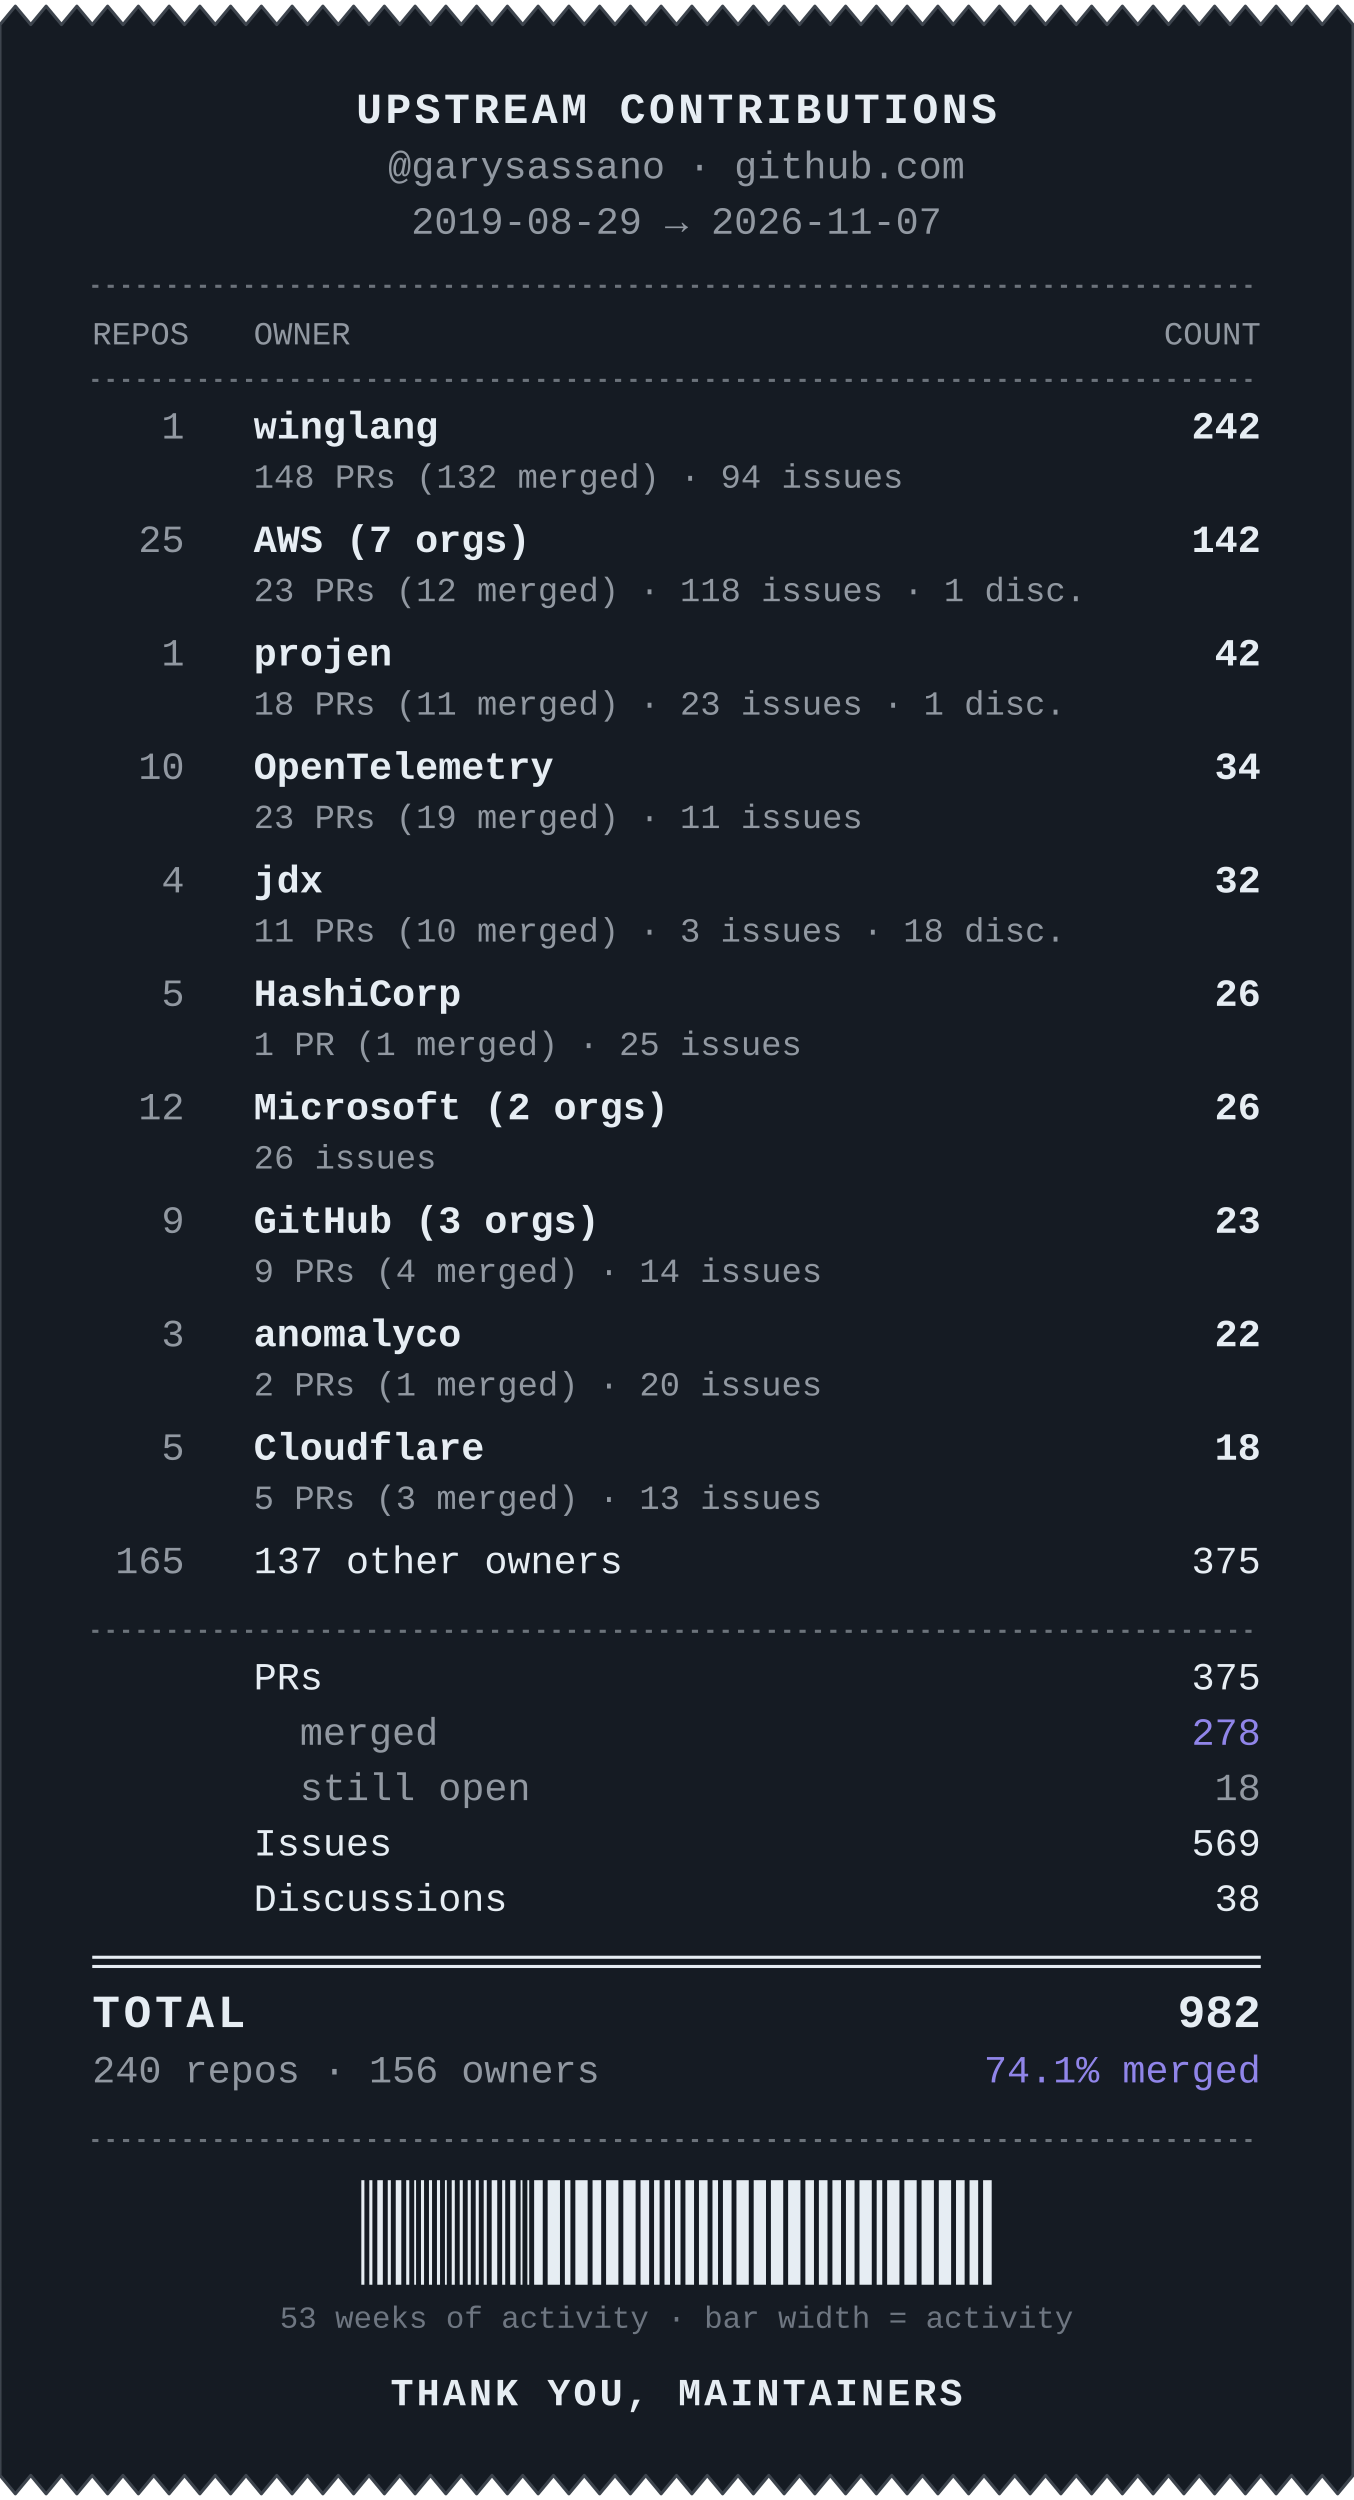
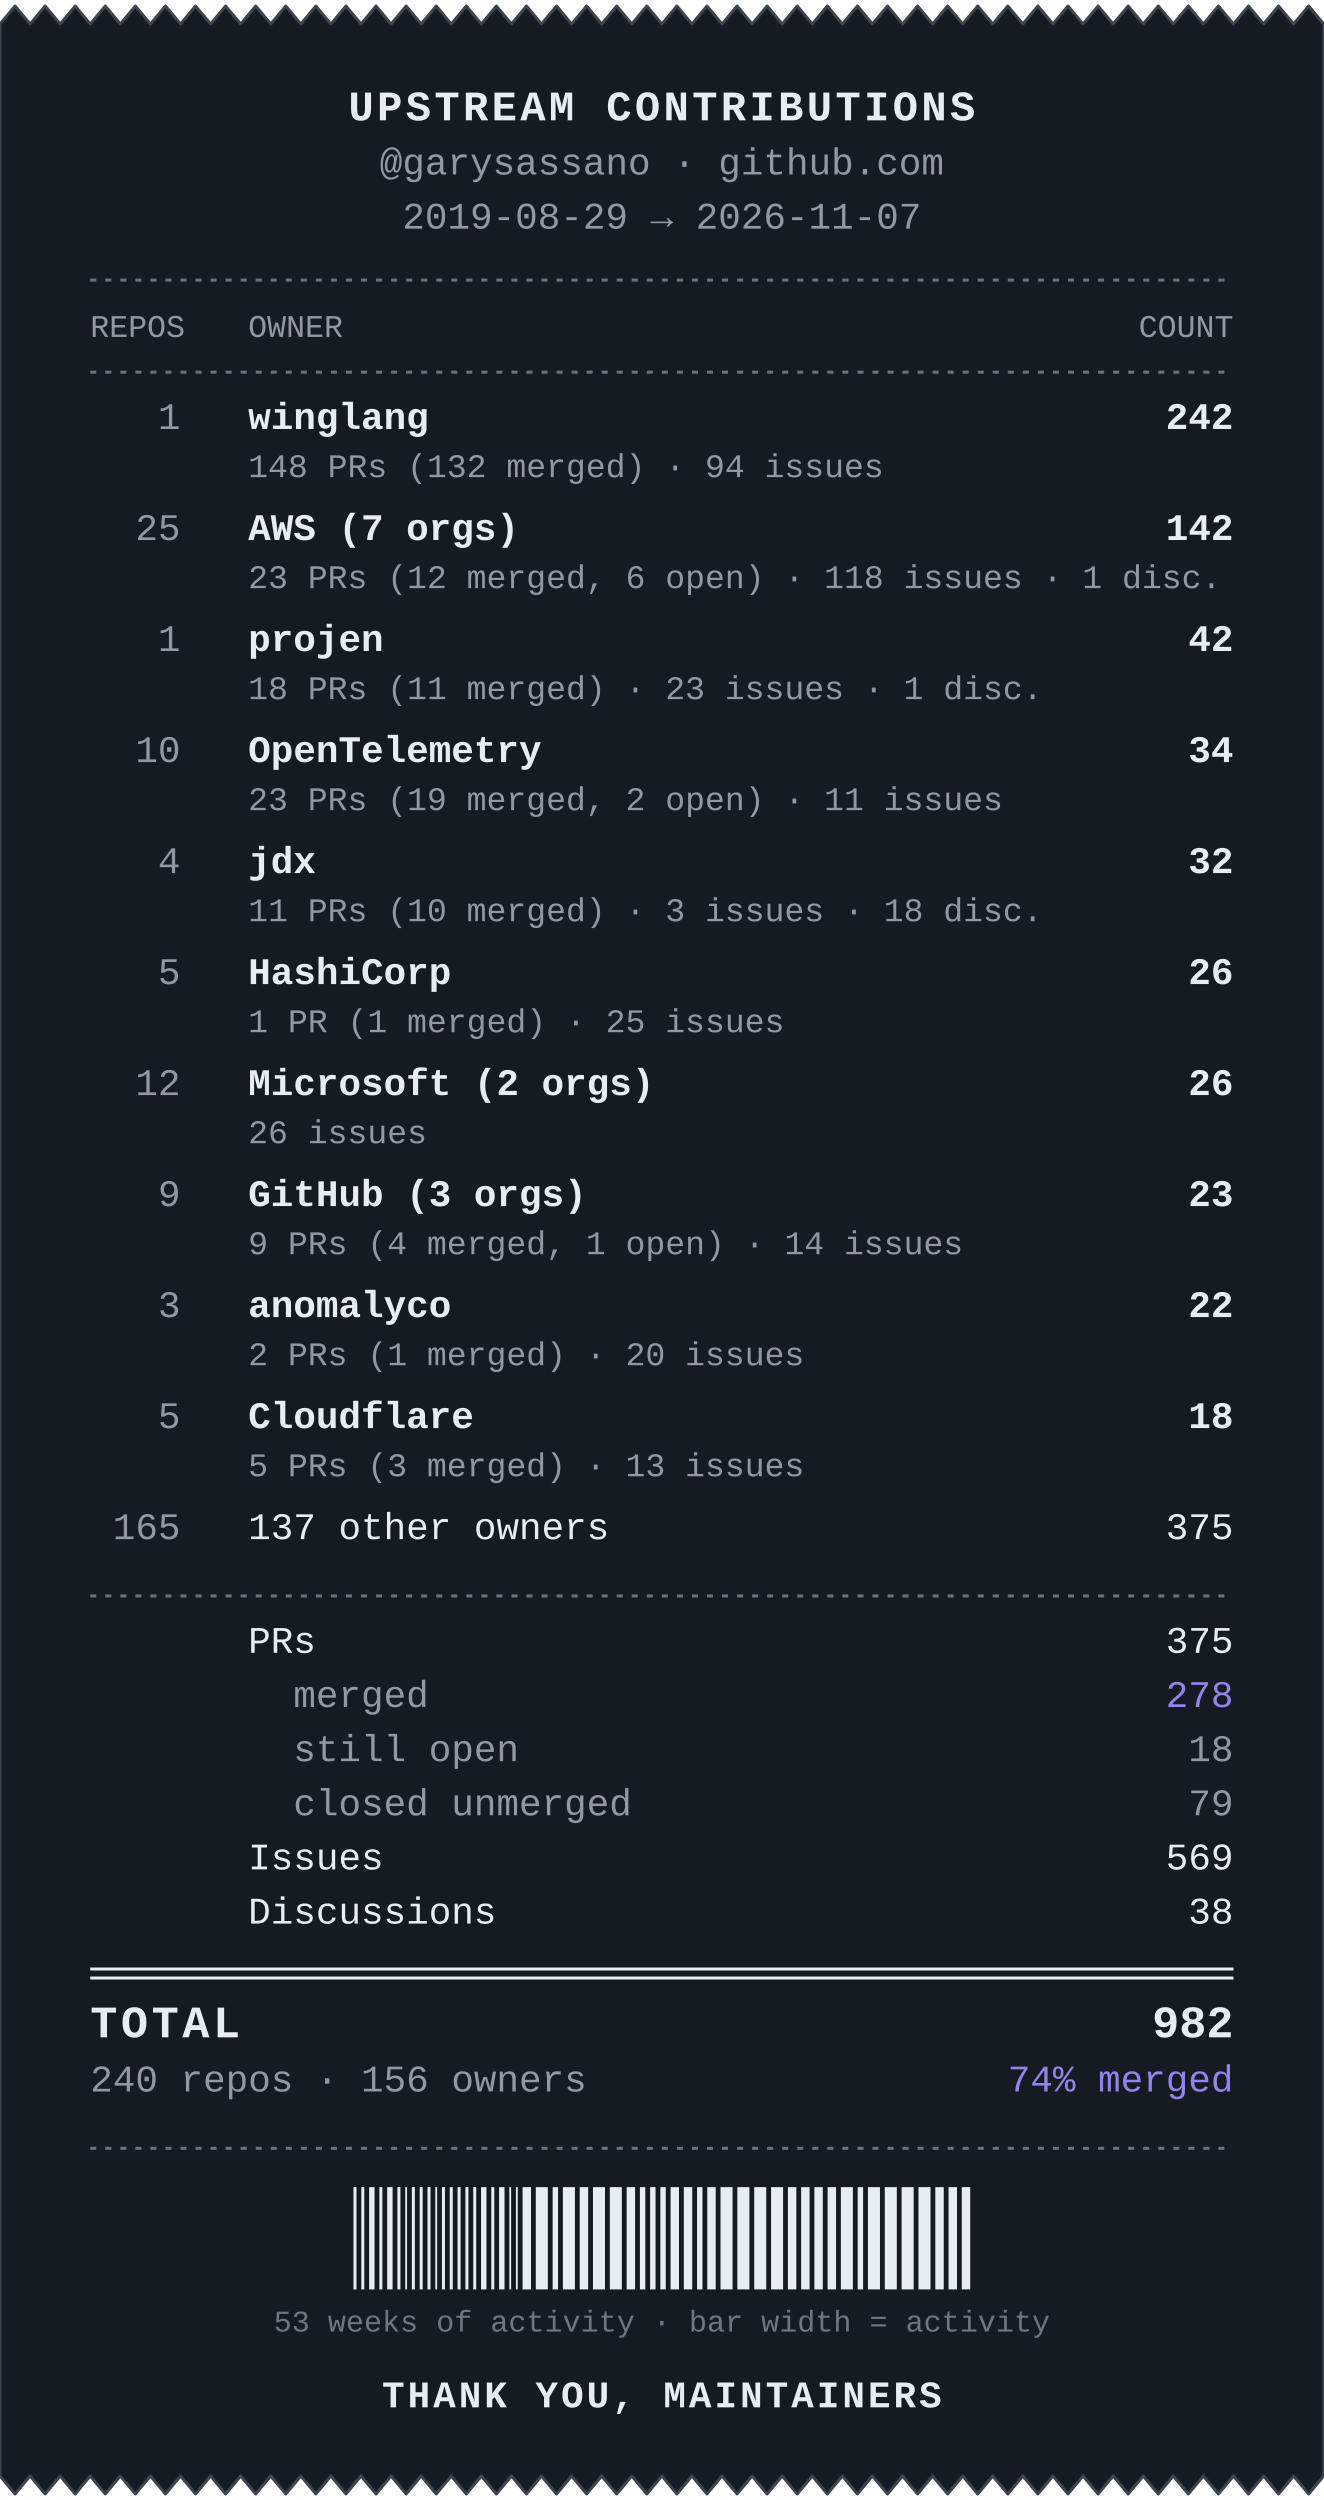
- <svg xmlns="http://www.w3.org/2000/svg" width="440" height="813" viewBox="0 0 440 813" role="img" aria-label="Upstream receipt: 982 contributions, 375 PRs, 278 merged">
+ <svg xmlns="http://www.w3.org/2000/svg" width="440" height="831" viewBox="0 0 440 831" role="img" aria-label="Upstream receipt: 982 contributions, 375 PRs, 278 merged">
  <style>
.s{font-family:-apple-system,BlinkMacSystemFont,'Segoe UI','Noto Sans',Helvetica,Arial,sans-serif}.m{font-family:ui-monospace,SFMono-Regular,'SF Mono',Menlo,Consolas,'Liberation Mono',monospace}
.t{fill:#e6edf3}.mu{fill:#9198a1}.f{fill:#6e7681}.pu{fill:#9085e9}.gr{fill:#3fb950}.ad{fill:#3fb950}.de{fill:#f85149}.ac{fill:#4493f8}
.b{font-weight:600}.n{font-variant-numeric:tabular-nums}.cap{letter-spacing:.08em}
.e{text-anchor:end}.c{text-anchor:middle}</style>
-   <path d="M0 8 L5 2 L10 8 L15 2 L20 8 L25 2 L30 8 L35 2 L40 8 L45 2 L50 8 L55 2 L60 8 L65 2 L70 8 L75 2 L80 8 L85 2 L90 8 L95 2 L100 8 L105 2 L110 8 L115 2 L120 8 L125 2 L130 8 L135 2 L140 8 L145 2 L150 8 L155 2 L160 8 L165 2 L170 8 L175 2 L180 8 L185 2 L190 8 L195 2 L200 8 L205 2 L210 8 L215 2 L220 8 L225 2 L230 8 L235 2 L240 8 L245 2 L250 8 L255 2 L260 8 L265 2 L270 8 L275 2 L280 8 L285 2 L290 8 L295 2 L300 8 L305 2 L310 8 L315 2 L320 8 L325 2 L330 8 L335 2 L340 8 L345 2 L350 8 L355 2 L360 8 L365 2 L370 8 L375 2 L380 8 L385 2 L390 8 L395 2 L400 8 L405 2 L410 8 L415 2 L420 8 L425 2 L430 8 L435 2 L440 8 L440 805 L435 811 L430 805 L425 811 L420 805 L415 811 L410 805 L405 811 L400 805 L395 811 L390 805 L385 811 L380 805 L375 811 L370 805 L365 811 L360 805 L355 811 L350 805 L345 811 L340 805 L335 811 L330 805 L325 811 L320 805 L315 811 L310 805 L305 811 L300 805 L295 811 L290 805 L285 811 L280 805 L275 811 L270 805 L265 811 L260 805 L255 811 L250 805 L245 811 L240 805 L235 811 L230 805 L225 811 L220 805 L215 811 L210 805 L205 811 L200 805 L195 811 L190 805 L185 811 L180 805 L175 811 L170 805 L165 811 L160 805 L155 811 L150 805 L145 811 L140 805 L135 811 L130 805 L125 811 L120 805 L115 811 L110 805 L105 811 L100 805 L95 811 L90 805 L85 811 L80 805 L75 811 L70 805 L65 811 L60 805 L55 811 L50 805 L45 811 L40 805 L35 811 L30 805 L25 811 L20 805 L15 811 L10 805 L5 811 L0 805 Z" fill="#151b23" stroke="#3d444d" stroke-linejoin="round" />
+   <path d="M0 8 L5 2 L10 8 L15 2 L20 8 L25 2 L30 8 L35 2 L40 8 L45 2 L50 8 L55 2 L60 8 L65 2 L70 8 L75 2 L80 8 L85 2 L90 8 L95 2 L100 8 L105 2 L110 8 L115 2 L120 8 L125 2 L130 8 L135 2 L140 8 L145 2 L150 8 L155 2 L160 8 L165 2 L170 8 L175 2 L180 8 L185 2 L190 8 L195 2 L200 8 L205 2 L210 8 L215 2 L220 8 L225 2 L230 8 L235 2 L240 8 L245 2 L250 8 L255 2 L260 8 L265 2 L270 8 L275 2 L280 8 L285 2 L290 8 L295 2 L300 8 L305 2 L310 8 L315 2 L320 8 L325 2 L330 8 L335 2 L340 8 L345 2 L350 8 L355 2 L360 8 L365 2 L370 8 L375 2 L380 8 L385 2 L390 8 L395 2 L400 8 L405 2 L410 8 L415 2 L420 8 L425 2 L430 8 L435 2 L440 8 L440 823 L435 829 L430 823 L425 829 L420 823 L415 829 L410 823 L405 829 L400 823 L395 829 L390 823 L385 829 L380 823 L375 829 L370 823 L365 829 L360 823 L355 829 L350 823 L345 829 L340 823 L335 829 L330 823 L325 829 L320 823 L315 829 L310 823 L305 829 L300 823 L295 829 L290 823 L285 829 L280 823 L275 829 L270 823 L265 829 L260 823 L255 829 L250 823 L245 829 L240 823 L235 829 L230 823 L225 829 L220 823 L215 829 L210 823 L205 829 L200 823 L195 829 L190 823 L185 829 L180 823 L175 829 L170 823 L165 829 L160 823 L155 829 L150 823 L145 829 L140 823 L135 829 L130 823 L125 829 L120 823 L115 829 L110 823 L105 829 L100 823 L95 829 L90 823 L85 829 L80 823 L75 829 L70 823 L65 829 L60 823 L55 829 L50 823 L45 829 L40 823 L35 829 L30 823 L25 829 L20 823 L15 829 L10 823 L5 829 L0 823 Z" fill="#151b23" stroke="#3d444d" stroke-linejoin="round" />
  <text x="220" y="40" class="m b t c cap" font-size="14">UPSTREAM CONTRIBUTIONS</text>
  <text x="220" y="58" class="m mu c" font-size="12.5">@garysassano · github.com</text>
  <text x="220" y="76" class="m mu c" font-size="12.5">2019-08-29 → 2026-11-07</text>
  <line x1="30" y1="93.1" x2="410" y2="93.1" stroke="#9198a1" stroke-dasharray="2 3" opacity=".7" />
  <text x="30" y="112" class="m mu" font-size="10.5">REPOS</text>
  <text x="82.5" y="112" class="m mu" font-size="10.5">OWNER</text>
  <text x="410" y="112" class="m mu e" font-size="10.5">COUNT</text>
  <line x1="30" y1="123.7" x2="410" y2="123.7" stroke="#9198a1" stroke-dasharray="2 3" opacity=".7" />
  <text x="60" y="142.6" class="m n mu e" font-size="12.5">1</text>
  <text x="82.5" y="142.6" class="m t b" font-size="12.5">winglang</text>
  <text x="410" y="142.6" class="m n t b e" font-size="12.5">242</text>
  <text x="82.5" y="158.6" class="m mu" font-size="11">148 PRs (132 merged) · 94 issues</text>
  <text x="60" y="179.5" class="m n mu e" font-size="12.5">25</text>
  <text x="82.5" y="179.5" class="m t b" font-size="12.5">AWS (7 orgs)</text>
  <text x="410" y="179.5" class="m n t b e" font-size="12.5">142</text>
-   <text x="82.5" y="195.5" class="m mu" font-size="11">23 PRs (12 merged) · 118 issues · 1 disc.</text>
+   <text x="82.5" y="195.5" class="m mu" font-size="11">23 PRs (12 merged, 6 open) · 118 issues · 1 disc.</text>
  <text x="60" y="216.4" class="m n mu e" font-size="12.5">1</text>
  <text x="82.5" y="216.4" class="m t b" font-size="12.5">projen</text>
  <text x="410" y="216.4" class="m n t b e" font-size="12.5">42</text>
  <text x="82.5" y="232.4" class="m mu" font-size="11">18 PRs (11 merged) · 23 issues · 1 disc.</text>
  <text x="60" y="253.3" class="m n mu e" font-size="12.5">10</text>
  <text x="82.5" y="253.3" class="m t b" font-size="12.5">OpenTelemetry</text>
  <text x="410" y="253.3" class="m n t b e" font-size="12.5">34</text>
-   <text x="82.5" y="269.3" class="m mu" font-size="11">23 PRs (19 merged) · 11 issues</text>
+   <text x="82.5" y="269.3" class="m mu" font-size="11">23 PRs (19 merged, 2 open) · 11 issues</text>
  <text x="60" y="290.2" class="m n mu e" font-size="12.5">4</text>
  <text x="82.5" y="290.2" class="m t b" font-size="12.5">jdx</text>
  <text x="410" y="290.2" class="m n t b e" font-size="12.5">32</text>
  <text x="82.5" y="306.2" class="m mu" font-size="11">11 PRs (10 merged) · 3 issues · 18 disc.</text>
  <text x="60" y="327.1" class="m n mu e" font-size="12.5">5</text>
  <text x="82.5" y="327.1" class="m t b" font-size="12.5">HashiCorp</text>
  <text x="410" y="327.1" class="m n t b e" font-size="12.5">26</text>
  <text x="82.5" y="343.1" class="m mu" font-size="11">1 PR (1 merged) · 25 issues</text>
  <text x="60" y="364" class="m n mu e" font-size="12.5">12</text>
  <text x="82.5" y="364" class="m t b" font-size="12.5">Microsoft (2 orgs)</text>
  <text x="410" y="364" class="m n t b e" font-size="12.5">26</text>
  <text x="82.5" y="380" class="m mu" font-size="11">26 issues</text>
  <text x="60" y="400.9" class="m n mu e" font-size="12.5">9</text>
  <text x="82.5" y="400.9" class="m t b" font-size="12.5">GitHub (3 orgs)</text>
  <text x="410" y="400.9" class="m n t b e" font-size="12.5">23</text>
-   <text x="82.5" y="416.9" class="m mu" font-size="11">9 PRs (4 merged) · 14 issues</text>
+   <text x="82.5" y="416.9" class="m mu" font-size="11">9 PRs (4 merged, 1 open) · 14 issues</text>
  <text x="60" y="437.8" class="m n mu e" font-size="12.5">3</text>
  <text x="82.5" y="437.8" class="m t b" font-size="12.5">anomalyco</text>
  <text x="410" y="437.8" class="m n t b e" font-size="12.5">22</text>
  <text x="82.5" y="453.8" class="m mu" font-size="11">2 PRs (1 merged) · 20 issues</text>
  <text x="60" y="474.7" class="m n mu e" font-size="12.5">5</text>
  <text x="82.5" y="474.7" class="m t b" font-size="12.5">Cloudflare</text>
  <text x="410" y="474.7" class="m n t b e" font-size="12.5">18</text>
  <text x="82.5" y="490.7" class="m mu" font-size="11">5 PRs (3 merged) · 13 issues</text>
  <text x="60" y="511.6" class="m n mu e" font-size="12.5">165</text>
  <text x="82.5" y="511.6" class="m t" font-size="12.5">137 other owners</text>
  <text x="410" y="511.6" class="m n t e" font-size="12.5">375</text>
  <line x1="30" y1="530.5" x2="410" y2="530.5" stroke="#9198a1" stroke-dasharray="2 3" opacity=".7" />
  <text x="82.5" y="549.4" class="m t" font-size="12.5">PRs</text>
  <text x="410" y="549.4" class="m n e t" font-size="12.5">375</text>
  <text x="97.5" y="567.4" class="m mu" font-size="12.5">merged</text>
  <text x="410" y="567.4" class="m n e pu" font-size="12.5">278</text>
  <text x="97.5" y="585.4" class="m mu" font-size="12.5">still open</text>
  <text x="410" y="585.4" class="m n e mu" font-size="12.5">18</text>
-   <text x="82.5" y="603.4" class="m t" font-size="12.5">Issues</text>
-   <text x="410" y="603.4" class="m n e t" font-size="12.5">569</text>
-   <text x="82.5" y="621.4" class="m t" font-size="12.5">Discussions</text>
-   <text x="410" y="621.4" class="m n e t" font-size="12.5">38</text>
-   <line x1="30" y1="636.5" x2="410" y2="636.5" stroke="#e6edf3" />
-   <line x1="30" y1="639.5" x2="410" y2="639.5" stroke="#e6edf3" />
-   <text x="30" y="659.2" class="m b t cap" font-size="15">TOTAL</text>
-   <text x="410" y="659.2" class="m b n t e" font-size="15">982</text>
-   <text x="30" y="677.2" class="m mu" font-size="12.5">240 repos · 156 owners</text>
-   <text x="410" y="677.2" class="m pu e" font-size="12.5">74.1% merged</text>
-   <line x1="30" y1="696.1" x2="410" y2="696.1" stroke="#9198a1" stroke-dasharray="2 3" opacity=".7" />
+   <text x="97.5" y="603.4" class="m mu" font-size="12.5">closed unmerged</text>
+   <text x="410" y="603.4" class="m n e mu" font-size="12.5">79</text>
+   <text x="82.5" y="621.4" class="m t" font-size="12.5">Issues</text>
+   <text x="410" y="621.4" class="m n e t" font-size="12.5">569</text>
+   <text x="82.5" y="639.4" class="m t" font-size="12.5">Discussions</text>
+   <text x="410" y="639.4" class="m n e t" font-size="12.5">38</text>
+   <line x1="30" y1="654.5" x2="410" y2="654.5" stroke="#e6edf3" />
+   <line x1="30" y1="657.5" x2="410" y2="657.5" stroke="#e6edf3" />
+   <text x="30" y="677.2" class="m b t cap" font-size="15">TOTAL</text>
+   <text x="410" y="677.2" class="m b n t e" font-size="15">982</text>
+   <text x="30" y="695.2" class="m mu" font-size="12.5">240 repos · 156 owners</text>
+   <text x="410" y="695.2" class="m pu e" font-size="12.5">74% merged</text>
+   <line x1="30" y1="714.1" x2="410" y2="714.1" stroke="#9198a1" stroke-dasharray="2 3" opacity=".7" />
  <g fill="#e6edf3">
-     <rect x="117.50" y="709" width="1" height="34" />
-     <rect x="120.10" y="709" width="1" height="34" />
-     <rect x="122.70" y="709" width="1.8" height="34" />
-     <rect x="126.10" y="709" width="1" height="34" />
-     <rect x="128.70" y="709" width="1.8" height="34" />
-     <rect x="132.10" y="709" width="1" height="34" />
-     <rect x="134.70" y="709" width="0.6" height="34" />
-     <rect x="136.90" y="709" width="1" height="34" />
-     <rect x="139.50" y="709" width="1" height="34" />
-     <rect x="142.10" y="709" width="1" height="34" />
-     <rect x="144.70" y="709" width="0.6" height="34" />
-     <rect x="146.90" y="709" width="1" height="34" />
-     <rect x="149.50" y="709" width="1" height="34" />
-     <rect x="152.10" y="709" width="1" height="34" />
-     <rect x="154.70" y="709" width="1" height="34" />
-     <rect x="157.30" y="709" width="1" height="34" />
-     <rect x="159.90" y="709" width="1.8" height="34" />
-     <rect x="163.30" y="709" width="1" height="34" />
-     <rect x="165.90" y="709" width="1.8" height="34" />
-     <rect x="169.30" y="709" width="0.6" height="34" />
-     <rect x="171.50" y="709" width="0.6" height="34" />
-     <rect x="173.70" y="709" width="2.8" height="34" />
-     <rect x="178.10" y="709" width="4" height="34" />
-     <rect x="183.70" y="709" width="1.8" height="34" />
-     <rect x="187.10" y="709" width="4" height="34" />
-     <rect x="192.70" y="709" width="2.8" height="34" />
-     <rect x="197.10" y="709" width="4" height="34" />
-     <rect x="202.70" y="709" width="4" height="34" />
-     <rect x="208.30" y="709" width="2.8" height="34" />
-     <rect x="212.70" y="709" width="1.8" height="34" />
-     <rect x="216.10" y="709" width="1.8" height="34" />
-     <rect x="219.50" y="709" width="1.8" height="34" />
-     <rect x="222.90" y="709" width="2.8" height="34" />
-     <rect x="227.30" y="709" width="2.8" height="34" />
-     <rect x="231.70" y="709" width="1.8" height="34" />
-     <rect x="235.10" y="709" width="2.8" height="34" />
-     <rect x="239.50" y="709" width="4" height="34" />
-     <rect x="245.10" y="709" width="4" height="34" />
-     <rect x="250.70" y="709" width="4" height="34" />
-     <rect x="256.30" y="709" width="4" height="34" />
-     <rect x="261.90" y="709" width="2.8" height="34" />
-     <rect x="266.30" y="709" width="2.8" height="34" />
-     <rect x="270.70" y="709" width="2.8" height="34" />
-     <rect x="275.10" y="709" width="2.8" height="34" />
-     <rect x="279.50" y="709" width="4" height="34" />
-     <rect x="285.10" y="709" width="1.8" height="34" />
-     <rect x="288.50" y="709" width="4" height="34" />
-     <rect x="294.10" y="709" width="4" height="34" />
-     <rect x="299.70" y="709" width="4" height="34" />
-     <rect x="305.30" y="709" width="4" height="34" />
-     <rect x="310.90" y="709" width="2.8" height="34" />
-     <rect x="315.30" y="709" width="2.8" height="34" />
-     <rect x="319.70" y="709" width="2.8" height="34" />
+     <rect x="117.50" y="727" width="1" height="34" />
+     <rect x="120.10" y="727" width="1" height="34" />
+     <rect x="122.70" y="727" width="1.8" height="34" />
+     <rect x="126.10" y="727" width="1" height="34" />
+     <rect x="128.70" y="727" width="1.8" height="34" />
+     <rect x="132.10" y="727" width="1" height="34" />
+     <rect x="134.70" y="727" width="0.6" height="34" />
+     <rect x="136.90" y="727" width="1" height="34" />
+     <rect x="139.50" y="727" width="1" height="34" />
+     <rect x="142.10" y="727" width="1" height="34" />
+     <rect x="144.70" y="727" width="0.6" height="34" />
+     <rect x="146.90" y="727" width="1" height="34" />
+     <rect x="149.50" y="727" width="1" height="34" />
+     <rect x="152.10" y="727" width="1" height="34" />
+     <rect x="154.70" y="727" width="1" height="34" />
+     <rect x="157.30" y="727" width="1" height="34" />
+     <rect x="159.90" y="727" width="1.8" height="34" />
+     <rect x="163.30" y="727" width="1" height="34" />
+     <rect x="165.90" y="727" width="1.8" height="34" />
+     <rect x="169.30" y="727" width="0.6" height="34" />
+     <rect x="171.50" y="727" width="0.6" height="34" />
+     <rect x="173.70" y="727" width="2.8" height="34" />
+     <rect x="178.10" y="727" width="4" height="34" />
+     <rect x="183.70" y="727" width="1.8" height="34" />
+     <rect x="187.10" y="727" width="4" height="34" />
+     <rect x="192.70" y="727" width="2.8" height="34" />
+     <rect x="197.10" y="727" width="4" height="34" />
+     <rect x="202.70" y="727" width="4" height="34" />
+     <rect x="208.30" y="727" width="2.8" height="34" />
+     <rect x="212.70" y="727" width="1.8" height="34" />
+     <rect x="216.10" y="727" width="1.8" height="34" />
+     <rect x="219.50" y="727" width="1.8" height="34" />
+     <rect x="222.90" y="727" width="2.8" height="34" />
+     <rect x="227.30" y="727" width="2.8" height="34" />
+     <rect x="231.70" y="727" width="1.8" height="34" />
+     <rect x="235.10" y="727" width="2.8" height="34" />
+     <rect x="239.50" y="727" width="4" height="34" />
+     <rect x="245.10" y="727" width="4" height="34" />
+     <rect x="250.70" y="727" width="4" height="34" />
+     <rect x="256.30" y="727" width="4" height="34" />
+     <rect x="261.90" y="727" width="2.8" height="34" />
+     <rect x="266.30" y="727" width="2.8" height="34" />
+     <rect x="270.70" y="727" width="2.8" height="34" />
+     <rect x="275.10" y="727" width="2.8" height="34" />
+     <rect x="279.50" y="727" width="4" height="34" />
+     <rect x="285.10" y="727" width="1.8" height="34" />
+     <rect x="288.50" y="727" width="4" height="34" />
+     <rect x="294.10" y="727" width="4" height="34" />
+     <rect x="299.70" y="727" width="4" height="34" />
+     <rect x="305.30" y="727" width="4" height="34" />
+     <rect x="310.90" y="727" width="2.8" height="34" />
+     <rect x="315.30" y="727" width="2.8" height="34" />
+     <rect x="319.70" y="727" width="2.8" height="34" />
  </g>
-   <text x="220" y="757" class="m f c" font-size="10">53 weeks of activity · bar width = activity</text>
-   <text x="220" y="782.2" class="m b t c cap" font-size="12.5">THANK YOU, MAINTAINERS</text>
+   <text x="220" y="775" class="m f c" font-size="10">53 weeks of activity · bar width = activity</text>
+   <text x="220" y="800.2" class="m b t c cap" font-size="12.5">THANK YOU, MAINTAINERS</text>
</svg>
